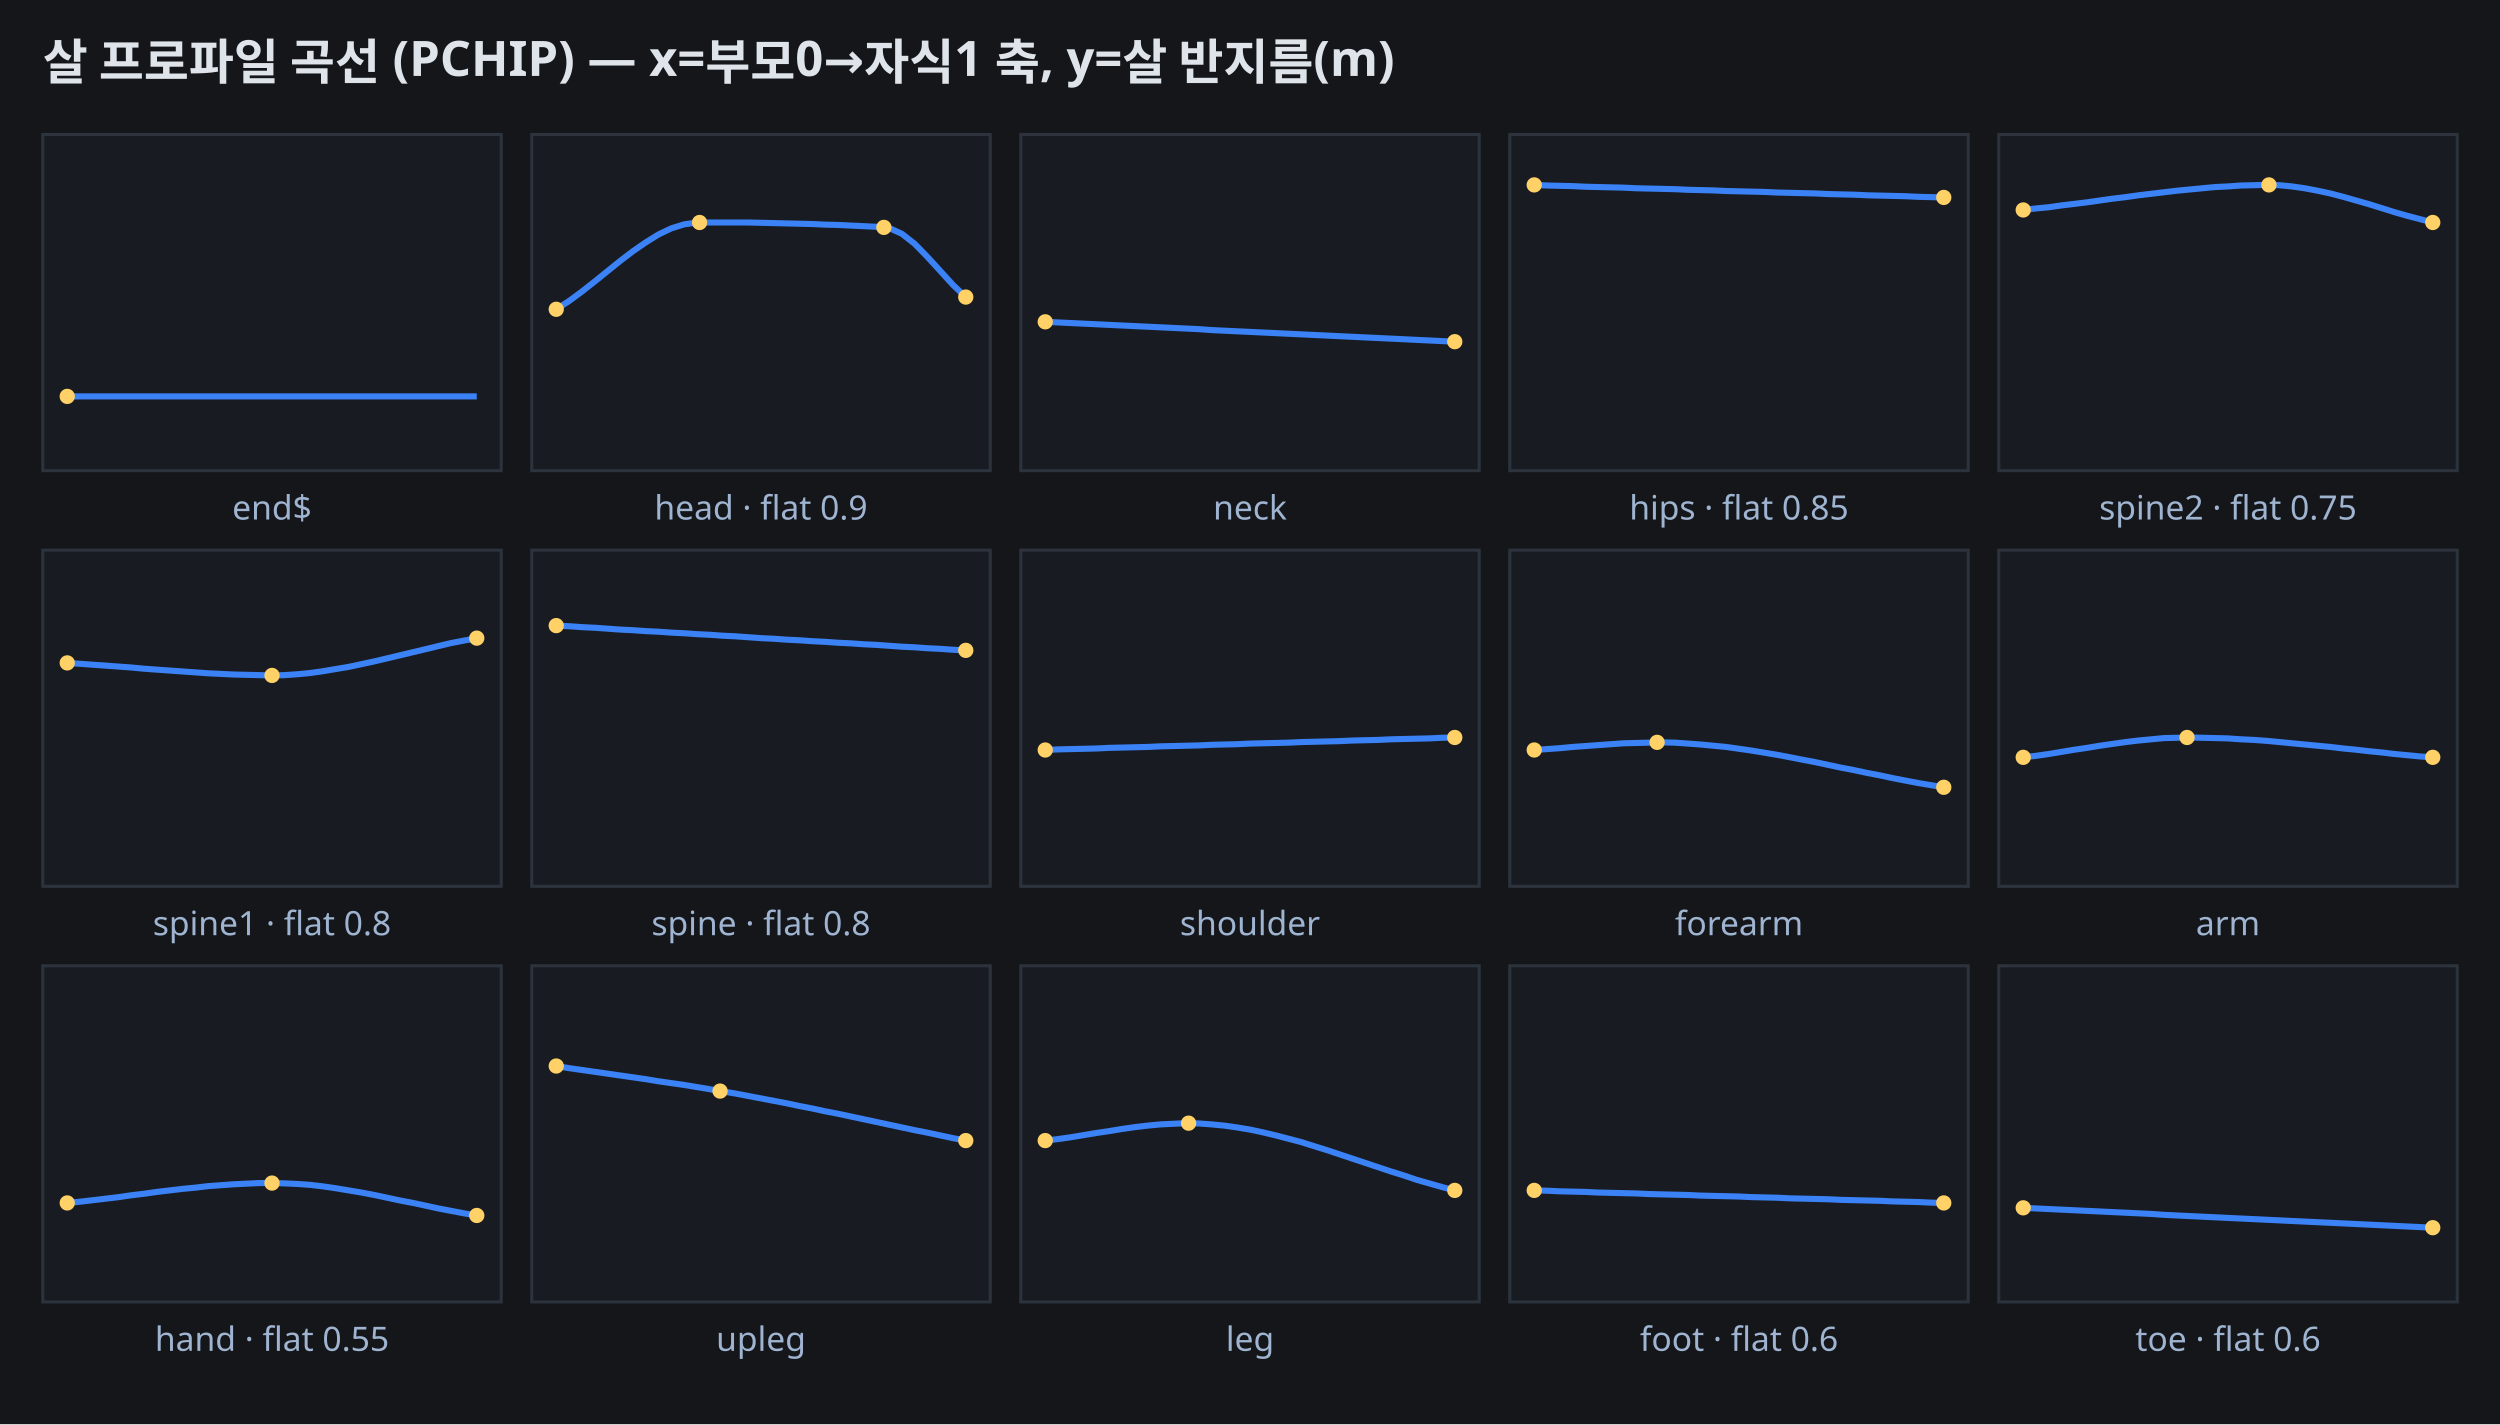
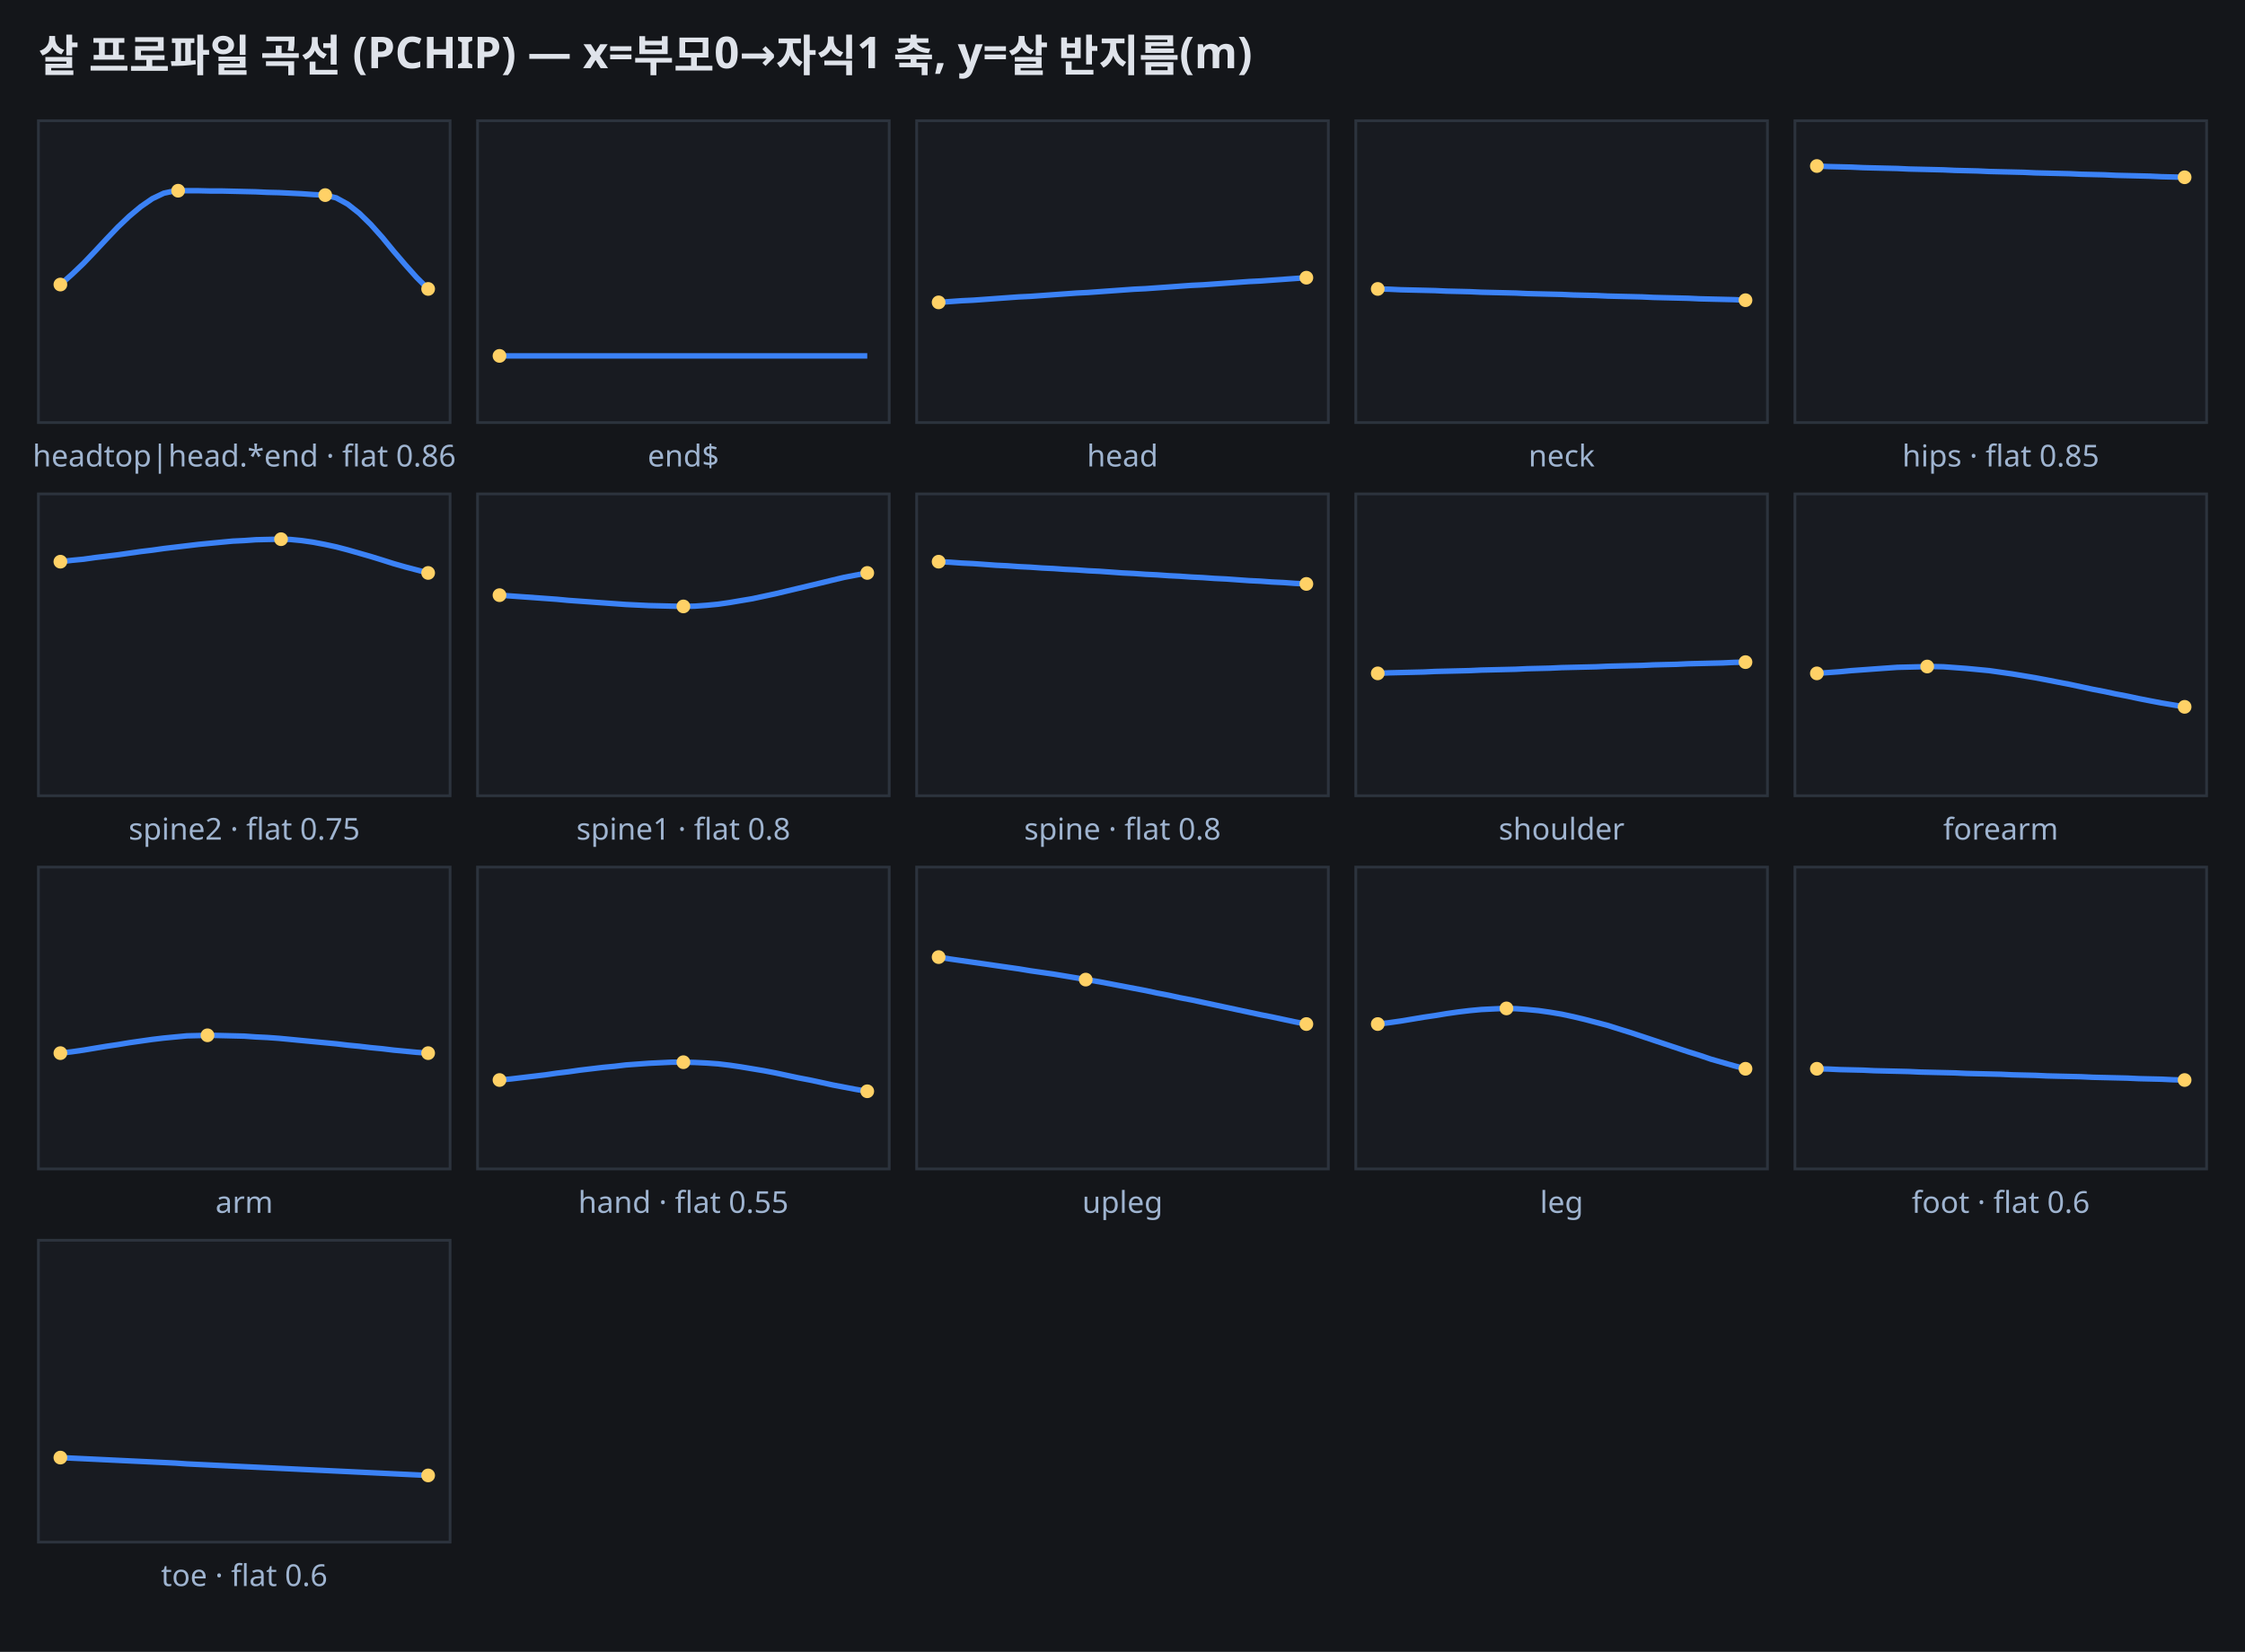
- <svg xmlns="http://www.w3.org/2000/svg" width="818" height="466" viewBox="0 0 818 466" font-family="system-ui,sans-serif">
-   <rect width="818" height="466" fill="#14161a" />
+ <svg xmlns="http://www.w3.org/2000/svg" width="818" height="602" viewBox="0 0 818 602" font-family="system-ui,sans-serif">
+   <rect width="818" height="602" fill="#14161a" />
  <text x="14" y="26" fill="#dfe3ea" font-size="16" font-weight="700">살 프로파일 곡선 (PCHIP) — x=부모0→자식1 축, y=살 반지름(m)</text>
  <rect x="14" y="44" width="150" height="110" fill="#181b21" stroke="#2c333d" />
-   <path d="M22.0,129.7L26.2,129.7L30.4,129.7L34.6,129.7L38.8,129.7L42.9,129.7L47.1,129.7L51.3,129.7L55.5,129.7L59.7,129.7L63.9,129.7L68.1,129.7L72.3,129.7L76.4,129.7L80.6,129.7L84.8,129.7L89.0,129.7L93.2,129.7L97.4,129.7L101.6,129.7L105.8,129.7L109.9,129.7L114.1,129.7L118.3,129.7L122.5,129.7L126.7,129.7L130.9,129.7L135.1,129.7L139.3,129.7L143.4,129.7L147.6,129.7L151.8,129.7L156.0,129.7" fill="none" stroke="#3b82f6" stroke-width="2" />
-   <circle cx="22.0" cy="129.7" r="2.5" fill="#ffd166" />
-   <text x="89" y="170" fill="#9fb4d0" font-size="11" text-anchor="middle">end$</text>
+   <path d="M22.0,103.7L26.2,100.0L30.4,96.0L34.6,91.6L38.8,87.1L42.9,82.8L47.1,78.8L51.3,75.3L55.5,72.4L59.7,70.4L63.9,69.5L68.1,69.5L72.3,69.5L76.4,69.6L80.6,69.6L84.8,69.7L89.0,69.8L93.2,69.9L97.4,70.1L101.6,70.2L105.8,70.4L109.9,70.6L114.1,70.9L118.3,71.1L122.5,72.1L126.7,74.4L130.9,77.7L135.1,81.8L139.3,86.5L143.4,91.5L147.6,96.4L151.8,101.1L156.0,105.3" fill="none" stroke="#3b82f6" stroke-width="2" />
+   <circle cx="22.0" cy="103.7" r="2.5" fill="#ffd166" />
+   <circle cx="64.9" cy="69.5" r="2.5" fill="#ffd166" />
+   <circle cx="118.5" cy="71.1" r="2.5" fill="#ffd166" />
+   <circle cx="156.0" cy="105.3" r="2.5" fill="#ffd166" />
+   <text x="89" y="170" fill="#9fb4d0" font-size="11" text-anchor="middle">headtop|head.*end · flat 0.86</text>
  <rect x="174" y="44" width="150" height="110" fill="#181b21" stroke="#2c333d" />
-   <path d="M182.0,101.2L186.2,98.5L190.4,95.4L194.6,92.1L198.8,88.7L202.9,85.4L207.1,82.2L211.3,79.3L215.5,76.7L219.7,74.7L223.9,73.4L228.1,72.8L232.3,72.8L236.4,72.8L240.6,72.8L244.8,72.8L249.0,72.9L253.2,73.0L257.4,73.1L261.6,73.2L265.8,73.3L269.9,73.5L274.1,73.6L278.3,73.8L282.5,74.0L286.7,74.2L290.9,74.6L295.1,76.5L299.3,79.8L303.4,84.0L307.6,88.6L311.8,93.2L316.0,97.2" fill="none" stroke="#3b82f6" stroke-width="2" />
-   <circle cx="182.0" cy="101.2" r="2.5" fill="#ffd166" />
-   <circle cx="228.9" cy="72.8" r="2.5" fill="#ffd166" />
-   <circle cx="289.2" cy="74.4" r="2.5" fill="#ffd166" />
-   <circle cx="316.0" cy="97.2" r="2.5" fill="#ffd166" />
-   <text x="249" y="170" fill="#9fb4d0" font-size="11" text-anchor="middle">head · flat 0.9</text>
+   <path d="M182.0,129.7L186.2,129.7L190.4,129.7L194.6,129.7L198.8,129.7L202.9,129.7L207.1,129.7L211.3,129.7L215.5,129.7L219.7,129.7L223.9,129.7L228.1,129.7L232.3,129.7L236.4,129.7L240.6,129.7L244.8,129.7L249.0,129.7L253.2,129.7L257.4,129.7L261.6,129.7L265.8,129.7L269.9,129.7L274.1,129.7L278.3,129.7L282.5,129.7L286.7,129.7L290.9,129.7L295.1,129.7L299.3,129.7L303.4,129.7L307.6,129.7L311.8,129.7L316.0,129.7" fill="none" stroke="#3b82f6" stroke-width="2" />
+   <circle cx="182.0" cy="129.7" r="2.5" fill="#ffd166" />
+   <text x="249" y="170" fill="#9fb4d0" font-size="11" text-anchor="middle">end$</text>
  <rect x="334" y="44" width="150" height="110" fill="#181b21" stroke="#2c333d" />
-   <path d="M342.0,105.3L346.2,105.5L350.4,105.7L354.6,105.9L358.8,106.1L362.9,106.3L367.1,106.5L371.3,106.7L375.5,106.9L379.7,107.1L383.9,107.3L388.1,107.5L392.3,107.7L396.4,108.0L400.6,108.2L404.8,108.4L409.0,108.6L413.2,108.8L417.4,109.0L421.6,109.2L425.8,109.4L429.9,109.6L434.1,109.8L438.3,110.0L442.5,110.2L446.7,110.4L450.9,110.6L455.1,110.8L459.3,111.0L463.4,111.2L467.6,111.4L471.8,111.6L476.0,111.8" fill="none" stroke="#3b82f6" stroke-width="2" />
-   <circle cx="342.0" cy="105.3" r="2.5" fill="#ffd166" />
-   <circle cx="476.0" cy="111.8" r="2.5" fill="#ffd166" />
-   <text x="409" y="170" fill="#9fb4d0" font-size="11" text-anchor="middle">neck</text>
+   <path d="M342.0,110.2L346.2,109.9L350.4,109.6L354.6,109.4L358.8,109.1L362.9,108.8L367.1,108.5L371.3,108.2L375.5,108.0L379.7,107.7L383.9,107.4L388.1,107.1L392.3,106.8L396.4,106.6L400.6,106.3L404.8,106.0L409.0,105.7L413.2,105.4L417.4,105.2L421.6,104.9L425.8,104.6L429.9,104.3L434.1,104.0L438.3,103.8L442.5,103.5L446.7,103.2L450.9,102.9L455.1,102.6L459.3,102.4L463.4,102.1L467.6,101.8L471.8,101.5L476.0,101.2" fill="none" stroke="#3b82f6" stroke-width="2" />
+   <circle cx="342.0" cy="110.2" r="2.5" fill="#ffd166" />
+   <circle cx="476.0" cy="101.2" r="2.5" fill="#ffd166" />
+   <text x="409" y="170" fill="#9fb4d0" font-size="11" text-anchor="middle">head</text>
  <rect x="494" y="44" width="150" height="110" fill="#181b21" stroke="#2c333d" />
-   <path d="M502.0,60.5L506.2,60.7L510.4,60.8L514.6,60.9L518.8,61.1L522.9,61.2L527.1,61.3L531.3,61.4L535.5,61.6L539.7,61.7L543.9,61.8L548.1,61.9L552.3,62.1L556.4,62.2L560.6,62.3L564.8,62.5L569.0,62.6L573.2,62.7L577.4,62.8L581.6,63.0L585.8,63.1L589.9,63.2L594.1,63.3L598.3,63.5L602.5,63.6L606.7,63.7L610.9,63.9L615.1,64.0L619.3,64.1L623.4,64.2L627.6,64.4L631.8,64.5L636.0,64.6" fill="none" stroke="#3b82f6" stroke-width="2" />
-   <circle cx="502.0" cy="60.5" r="2.5" fill="#ffd166" />
-   <circle cx="636.0" cy="64.6" r="2.5" fill="#ffd166" />
-   <text x="569" y="170" fill="#9fb4d0" font-size="11" text-anchor="middle">hips · flat 0.85</text>
+   <path d="M502.0,105.3L506.2,105.4L510.4,105.6L514.6,105.7L518.8,105.8L522.9,105.9L527.1,106.1L531.3,106.2L535.5,106.3L539.7,106.5L543.9,106.6L548.1,106.7L552.3,106.8L556.4,107.0L560.6,107.1L564.8,107.2L569.0,107.3L573.2,107.5L577.4,107.6L581.6,107.7L585.8,107.9L589.9,108.0L594.1,108.1L598.3,108.2L602.5,108.4L606.7,108.5L610.9,108.6L615.1,108.7L619.3,108.9L623.4,109.0L627.6,109.1L631.8,109.2L636.0,109.4" fill="none" stroke="#3b82f6" stroke-width="2" />
+   <circle cx="502.0" cy="105.3" r="2.5" fill="#ffd166" />
+   <circle cx="636.0" cy="109.4" r="2.5" fill="#ffd166" />
+   <text x="569" y="170" fill="#9fb4d0" font-size="11" text-anchor="middle">neck</text>
  <rect x="654" y="44" width="150" height="110" fill="#181b21" stroke="#2c333d" />
-   <path d="M662.0,68.7L666.2,68.2L670.4,67.8L674.6,67.2L678.8,66.7L682.9,66.2L687.1,65.6L691.3,65.0L695.5,64.5L699.7,63.9L703.9,63.4L708.1,62.9L712.3,62.4L716.4,62.0L720.6,61.6L724.8,61.2L729.0,61.0L733.2,60.7L737.4,60.6L741.6,60.5L745.8,60.6L749.9,61.0L754.1,61.6L758.3,62.4L762.5,63.3L766.7,64.4L770.9,65.6L775.1,66.8L779.3,68.1L783.4,69.4L787.6,70.6L791.8,71.7L796.0,72.8" fill="none" stroke="#3b82f6" stroke-width="2" />
-   <circle cx="662.0" cy="68.7" r="2.5" fill="#ffd166" />
-   <circle cx="742.4" cy="60.5" r="2.5" fill="#ffd166" />
-   <circle cx="796.0" cy="72.8" r="2.5" fill="#ffd166" />
-   <text x="729" y="170" fill="#9fb4d0" font-size="11" text-anchor="middle">spine2 · flat 0.75</text>
+   <path d="M662.0,60.5L666.2,60.7L670.4,60.8L674.6,60.9L678.8,61.1L682.9,61.2L687.1,61.3L691.3,61.4L695.5,61.6L699.7,61.7L703.9,61.8L708.1,61.9L712.3,62.1L716.4,62.2L720.6,62.3L724.8,62.5L729.0,62.6L733.2,62.7L737.4,62.8L741.6,63.0L745.8,63.1L749.9,63.2L754.1,63.3L758.3,63.5L762.5,63.6L766.7,63.7L770.9,63.9L775.1,64.0L779.3,64.1L783.4,64.2L787.6,64.4L791.8,64.5L796.0,64.6" fill="none" stroke="#3b82f6" stroke-width="2" />
+   <circle cx="662.0" cy="60.5" r="2.5" fill="#ffd166" />
+   <circle cx="796.0" cy="64.6" r="2.5" fill="#ffd166" />
+   <text x="729" y="170" fill="#9fb4d0" font-size="11" text-anchor="middle">hips · flat 0.85</text>
  <rect x="14" y="180" width="150" height="110" fill="#181b21" stroke="#2c333d" />
-   <path d="M22.0,216.9L26.2,217.2L30.4,217.5L34.6,217.8L38.8,218.1L42.9,218.4L47.1,218.8L51.3,219.1L55.5,219.4L59.7,219.7L63.9,220.0L68.1,220.3L72.3,220.5L76.4,220.7L80.6,220.8L84.8,220.9L89.0,221.0L93.2,220.9L97.4,220.6L101.6,220.2L105.8,219.6L109.9,218.9L114.1,218.2L118.3,217.3L122.5,216.4L126.7,215.4L130.9,214.4L135.1,213.4L139.3,212.4L143.4,211.4L147.6,210.4L151.8,209.6L156.0,208.8" fill="none" stroke="#3b82f6" stroke-width="2" />
-   <circle cx="22.0" cy="216.9" r="2.5" fill="#ffd166" />
-   <circle cx="89.0" cy="221.0" r="2.5" fill="#ffd166" />
+   <path d="M22.0,204.7L26.2,204.2L30.4,203.8L34.6,203.2L38.8,202.7L42.9,202.2L47.1,201.6L51.3,201.0L55.5,200.5L59.7,199.9L63.9,199.4L68.1,198.9L72.3,198.4L76.4,198.0L80.6,197.6L84.8,197.2L89.0,197.0L93.2,196.7L97.4,196.6L101.6,196.5L105.8,196.6L109.9,197.0L114.1,197.6L118.3,198.4L122.5,199.3L126.7,200.4L130.9,201.6L135.1,202.8L139.3,204.1L143.4,205.4L147.6,206.6L151.8,207.7L156.0,208.8" fill="none" stroke="#3b82f6" stroke-width="2" />
+   <circle cx="22.0" cy="204.7" r="2.5" fill="#ffd166" />
+   <circle cx="102.4" cy="196.5" r="2.5" fill="#ffd166" />
  <circle cx="156.0" cy="208.8" r="2.5" fill="#ffd166" />
-   <text x="89" y="306" fill="#9fb4d0" font-size="11" text-anchor="middle">spine1 · flat 0.8</text>
+   <text x="89" y="306" fill="#9fb4d0" font-size="11" text-anchor="middle">spine2 · flat 0.75</text>
  <rect x="174" y="180" width="150" height="110" fill="#181b21" stroke="#2c333d" />
-   <path d="M182.0,204.7L186.2,204.9L190.4,205.2L194.6,205.4L198.8,205.7L202.9,206.0L207.1,206.2L211.3,206.5L215.5,206.7L219.7,207.0L223.9,207.2L228.1,207.5L232.3,207.7L236.4,208.0L240.6,208.2L244.8,208.5L249.0,208.8L253.2,209.0L257.4,209.3L261.6,209.5L265.8,209.8L269.9,210.0L274.1,210.3L278.3,210.5L282.5,210.8L286.7,211.0L290.9,211.3L295.1,211.6L299.3,211.8L303.4,212.1L307.6,212.3L311.8,212.6L316.0,212.8" fill="none" stroke="#3b82f6" stroke-width="2" />
-   <circle cx="182.0" cy="204.7" r="2.5" fill="#ffd166" />
-   <circle cx="316.0" cy="212.8" r="2.5" fill="#ffd166" />
-   <text x="249" y="306" fill="#9fb4d0" font-size="11" text-anchor="middle">spine · flat 0.8</text>
+   <path d="M182.0,216.9L186.2,217.2L190.4,217.5L194.6,217.8L198.8,218.1L202.9,218.4L207.1,218.8L211.3,219.1L215.5,219.4L219.7,219.7L223.9,220.0L228.1,220.3L232.3,220.5L236.4,220.7L240.6,220.8L244.8,220.9L249.0,221.0L253.2,220.9L257.4,220.6L261.6,220.2L265.8,219.6L269.9,218.9L274.1,218.2L278.3,217.3L282.5,216.4L286.7,215.4L290.9,214.4L295.1,213.4L299.3,212.4L303.4,211.4L307.6,210.4L311.8,209.6L316.0,208.8" fill="none" stroke="#3b82f6" stroke-width="2" />
+   <circle cx="182.0" cy="216.9" r="2.5" fill="#ffd166" />
+   <circle cx="249.0" cy="221.0" r="2.5" fill="#ffd166" />
+   <circle cx="316.0" cy="208.8" r="2.5" fill="#ffd166" />
+   <text x="249" y="306" fill="#9fb4d0" font-size="11" text-anchor="middle">spine1 · flat 0.8</text>
  <rect x="334" y="180" width="150" height="110" fill="#181b21" stroke="#2c333d" />
-   <path d="M342.0,245.4L346.2,245.2L350.4,245.1L354.6,245.0L358.8,244.9L362.9,244.7L367.1,244.6L371.3,244.5L375.5,244.4L379.7,244.2L383.9,244.1L388.1,244.0L392.3,243.9L396.4,243.7L400.6,243.6L404.8,243.5L409.0,243.3L413.2,243.2L417.4,243.1L421.6,243.0L425.8,242.8L429.9,242.7L434.1,242.6L438.3,242.5L442.5,242.3L446.7,242.2L450.9,242.1L455.1,241.9L459.3,241.8L463.4,241.7L467.6,241.6L471.8,241.4L476.0,241.3" fill="none" stroke="#3b82f6" stroke-width="2" />
-   <circle cx="342.0" cy="245.4" r="2.5" fill="#ffd166" />
-   <circle cx="476.0" cy="241.3" r="2.5" fill="#ffd166" />
-   <text x="409" y="306" fill="#9fb4d0" font-size="11" text-anchor="middle">shoulder</text>
+   <path d="M342.0,204.7L346.2,204.9L350.4,205.2L354.6,205.4L358.8,205.7L362.9,206.0L367.1,206.2L371.3,206.5L375.5,206.7L379.7,207.0L383.9,207.2L388.1,207.5L392.3,207.7L396.4,208.0L400.6,208.2L404.8,208.5L409.0,208.8L413.2,209.0L417.4,209.3L421.6,209.5L425.8,209.8L429.9,210.0L434.1,210.3L438.3,210.5L442.5,210.8L446.7,211.0L450.9,211.3L455.1,211.6L459.3,211.8L463.4,212.1L467.6,212.3L471.8,212.6L476.0,212.8" fill="none" stroke="#3b82f6" stroke-width="2" />
+   <circle cx="342.0" cy="204.7" r="2.5" fill="#ffd166" />
+   <circle cx="476.0" cy="212.8" r="2.5" fill="#ffd166" />
+   <text x="409" y="306" fill="#9fb4d0" font-size="11" text-anchor="middle">spine · flat 0.8</text>
  <rect x="494" y="180" width="150" height="110" fill="#181b21" stroke="#2c333d" />
-   <path d="M502.0,245.4L506.2,245.1L510.4,244.8L514.6,244.4L518.8,244.1L522.9,243.8L527.1,243.5L531.3,243.2L535.5,243.1L539.7,243.0L543.9,242.9L548.1,243.0L552.3,243.3L556.4,243.6L560.6,244.0L564.8,244.4L569.0,245.0L573.2,245.6L577.4,246.3L581.6,247.0L585.8,247.8L589.9,248.6L594.1,249.4L598.3,250.3L602.5,251.2L606.7,252.0L610.9,252.9L615.1,253.7L619.3,254.6L623.4,255.4L627.6,256.2L631.8,256.9L636.0,257.6" fill="none" stroke="#3b82f6" stroke-width="2" />
+   <path d="M502.0,245.4L506.2,245.2L510.4,245.1L514.6,245.0L518.8,244.9L522.9,244.7L527.1,244.6L531.3,244.5L535.5,244.4L539.7,244.2L543.9,244.1L548.1,244.0L552.3,243.9L556.4,243.7L560.6,243.6L564.8,243.5L569.0,243.3L573.2,243.2L577.4,243.1L581.6,243.0L585.8,242.8L589.9,242.7L594.1,242.6L598.3,242.5L602.5,242.3L606.7,242.2L610.9,242.1L615.1,241.9L619.3,241.8L623.4,241.7L627.6,241.6L631.8,241.4L636.0,241.3" fill="none" stroke="#3b82f6" stroke-width="2" />
  <circle cx="502.0" cy="245.4" r="2.5" fill="#ffd166" />
-   <circle cx="542.2" cy="242.9" r="2.5" fill="#ffd166" />
-   <circle cx="636.0" cy="257.6" r="2.5" fill="#ffd166" />
-   <text x="569" y="306" fill="#9fb4d0" font-size="11" text-anchor="middle">forearm</text>
+   <circle cx="636.0" cy="241.3" r="2.5" fill="#ffd166" />
+   <text x="569" y="306" fill="#9fb4d0" font-size="11" text-anchor="middle">shoulder</text>
  <rect x="654" y="180" width="150" height="110" fill="#181b21" stroke="#2c333d" />
-   <path d="M662.0,247.8L666.2,247.3L670.4,246.7L674.6,246.0L678.8,245.3L682.9,244.7L687.1,244.0L691.3,243.4L695.5,242.8L699.7,242.3L703.9,241.9L708.1,241.5L712.3,241.4L716.4,241.3L720.6,241.4L724.8,241.5L729.0,241.6L733.2,241.9L737.4,242.1L741.6,242.4L745.8,242.8L749.9,243.2L754.1,243.6L758.3,244.0L762.5,244.4L766.7,244.9L770.9,245.3L775.1,245.8L779.3,246.2L783.4,246.7L787.6,247.1L791.8,247.5L796.0,247.8" fill="none" stroke="#3b82f6" stroke-width="2" />
-   <circle cx="662.0" cy="247.8" r="2.5" fill="#ffd166" />
-   <circle cx="715.6" cy="241.3" r="2.5" fill="#ffd166" />
-   <circle cx="796.0" cy="247.8" r="2.5" fill="#ffd166" />
-   <text x="729" y="306" fill="#9fb4d0" font-size="11" text-anchor="middle">arm</text>
+   <path d="M662.0,245.4L666.2,245.1L670.4,244.8L674.6,244.4L678.8,244.1L682.9,243.8L687.1,243.5L691.3,243.2L695.5,243.1L699.7,243.0L703.9,242.9L708.1,243.0L712.3,243.3L716.4,243.6L720.6,244.0L724.8,244.4L729.0,245.0L733.2,245.6L737.4,246.3L741.6,247.0L745.8,247.8L749.9,248.6L754.1,249.4L758.3,250.3L762.5,251.2L766.7,252.0L770.9,252.9L775.1,253.7L779.3,254.6L783.4,255.4L787.6,256.2L791.8,256.9L796.0,257.6" fill="none" stroke="#3b82f6" stroke-width="2" />
+   <circle cx="662.0" cy="245.4" r="2.5" fill="#ffd166" />
+   <circle cx="702.2" cy="242.9" r="2.5" fill="#ffd166" />
+   <circle cx="796.0" cy="257.6" r="2.5" fill="#ffd166" />
+   <text x="729" y="306" fill="#9fb4d0" font-size="11" text-anchor="middle">forearm</text>
  <rect x="14" y="316" width="150" height="110" fill="#181b21" stroke="#2c333d" />
-   <path d="M22.0,393.6L26.2,393.2L30.4,392.7L34.6,392.2L38.8,391.7L42.9,391.1L47.1,390.6L51.3,390.0L55.5,389.5L59.7,389.0L63.9,388.6L68.1,388.1L72.3,387.8L76.4,387.5L80.6,387.3L84.8,387.1L89.0,387.1L93.2,387.2L97.4,387.4L101.6,387.7L105.8,388.2L109.9,388.8L114.1,389.5L118.3,390.2L122.5,391.0L126.7,391.9L130.9,392.8L135.1,393.6L139.3,394.5L143.4,395.4L147.6,396.2L151.8,397.0L156.0,397.7" fill="none" stroke="#3b82f6" stroke-width="2" />
-   <circle cx="22.0" cy="393.6" r="2.5" fill="#ffd166" />
-   <circle cx="89.0" cy="387.1" r="2.5" fill="#ffd166" />
-   <circle cx="156.0" cy="397.7" r="2.5" fill="#ffd166" />
-   <text x="89" y="442" fill="#9fb4d0" font-size="11" text-anchor="middle">hand · flat 0.55</text>
+   <path d="M22.0,383.8L26.2,383.3L30.4,382.7L34.6,382.0L38.8,381.3L42.9,380.7L47.1,380.0L51.3,379.4L55.5,378.8L59.7,378.3L63.9,377.9L68.1,377.5L72.3,377.4L76.4,377.3L80.6,377.4L84.8,377.5L89.0,377.6L93.2,377.9L97.4,378.1L101.6,378.4L105.8,378.8L109.9,379.2L114.1,379.6L118.3,380.0L122.5,380.4L126.7,380.9L130.9,381.3L135.1,381.8L139.3,382.2L143.4,382.7L147.6,383.1L151.8,383.5L156.0,383.8" fill="none" stroke="#3b82f6" stroke-width="2" />
+   <circle cx="22.0" cy="383.8" r="2.5" fill="#ffd166" />
+   <circle cx="75.6" cy="377.3" r="2.5" fill="#ffd166" />
+   <circle cx="156.0" cy="383.8" r="2.5" fill="#ffd166" />
+   <text x="89" y="442" fill="#9fb4d0" font-size="11" text-anchor="middle">arm</text>
  <rect x="174" y="316" width="150" height="110" fill="#181b21" stroke="#2c333d" />
-   <path d="M182.0,348.8L186.2,349.5L190.4,350.1L194.6,350.7L198.8,351.3L202.9,351.9L207.1,352.5L211.3,353.1L215.5,353.8L219.7,354.4L223.9,355.0L228.1,355.7L232.3,356.4L236.4,357.1L240.6,357.8L244.8,358.6L249.0,359.4L253.2,360.2L257.4,361.0L261.6,361.9L265.8,362.7L269.9,363.6L274.1,364.4L278.3,365.3L282.5,366.2L286.7,367.1L290.9,368.0L295.1,368.9L299.3,369.8L303.4,370.6L307.6,371.5L311.8,372.4L316.0,373.2" fill="none" stroke="#3b82f6" stroke-width="2" />
-   <circle cx="182.0" cy="348.8" r="2.5" fill="#ffd166" />
-   <circle cx="235.6" cy="357.0" r="2.5" fill="#ffd166" />
-   <circle cx="316.0" cy="373.2" r="2.5" fill="#ffd166" />
-   <text x="249" y="442" fill="#9fb4d0" font-size="11" text-anchor="middle">upleg</text>
+   <path d="M182.0,393.6L186.2,393.2L190.4,392.7L194.6,392.2L198.8,391.7L202.9,391.1L207.1,390.6L211.3,390.0L215.5,389.5L219.7,389.0L223.9,388.6L228.1,388.1L232.3,387.8L236.4,387.5L240.6,387.3L244.8,387.1L249.0,387.1L253.2,387.2L257.4,387.4L261.6,387.7L265.8,388.2L269.9,388.8L274.1,389.5L278.3,390.2L282.5,391.0L286.7,391.9L290.9,392.8L295.1,393.6L299.3,394.5L303.4,395.4L307.6,396.2L311.8,397.0L316.0,397.7" fill="none" stroke="#3b82f6" stroke-width="2" />
+   <circle cx="182.0" cy="393.6" r="2.5" fill="#ffd166" />
+   <circle cx="249.0" cy="387.1" r="2.5" fill="#ffd166" />
+   <circle cx="316.0" cy="397.7" r="2.5" fill="#ffd166" />
+   <text x="249" y="442" fill="#9fb4d0" font-size="11" text-anchor="middle">hand · flat 0.55</text>
  <rect x="334" y="316" width="150" height="110" fill="#181b21" stroke="#2c333d" />
-   <path d="M342.0,373.2L346.2,372.7L350.4,372.1L354.6,371.4L358.8,370.7L362.9,370.1L367.1,369.4L371.3,368.8L375.5,368.3L379.7,367.9L383.9,367.7L388.1,367.5L392.3,367.6L396.4,367.9L400.6,368.3L404.8,368.9L409.0,369.6L413.2,370.5L417.4,371.5L421.6,372.6L425.8,373.7L429.9,375.0L434.1,376.3L438.3,377.7L442.5,379.1L446.7,380.5L450.9,381.9L455.1,383.3L459.3,384.6L463.4,386.0L467.6,387.2L471.8,388.4L476.0,389.5" fill="none" stroke="#3b82f6" stroke-width="2" />
-   <circle cx="342.0" cy="373.2" r="2.5" fill="#ffd166" />
-   <circle cx="388.9" cy="367.5" r="2.5" fill="#ffd166" />
-   <circle cx="476.0" cy="389.5" r="2.5" fill="#ffd166" />
-   <text x="409" y="442" fill="#9fb4d0" font-size="11" text-anchor="middle">leg</text>
+   <path d="M342.0,348.8L346.2,349.5L350.4,350.1L354.6,350.7L358.8,351.3L362.9,351.9L367.1,352.5L371.3,353.1L375.5,353.8L379.7,354.4L383.9,355.0L388.1,355.7L392.3,356.4L396.4,357.1L400.6,357.8L404.8,358.6L409.0,359.4L413.2,360.2L417.4,361.0L421.6,361.9L425.8,362.7L429.9,363.6L434.1,364.4L438.3,365.3L442.5,366.2L446.7,367.1L450.9,368.0L455.1,368.9L459.3,369.8L463.4,370.6L467.6,371.5L471.8,372.4L476.0,373.2" fill="none" stroke="#3b82f6" stroke-width="2" />
+   <circle cx="342.0" cy="348.8" r="2.5" fill="#ffd166" />
+   <circle cx="395.6" cy="357.0" r="2.5" fill="#ffd166" />
+   <circle cx="476.0" cy="373.2" r="2.5" fill="#ffd166" />
+   <text x="409" y="442" fill="#9fb4d0" font-size="11" text-anchor="middle">upleg</text>
  <rect x="494" y="316" width="150" height="110" fill="#181b21" stroke="#2c333d" />
-   <path d="M502.0,389.5L506.2,389.6L510.4,389.8L514.6,389.9L518.8,390.0L522.9,390.2L527.1,390.3L531.3,390.4L535.5,390.5L539.7,390.7L543.9,390.8L548.1,390.9L552.3,391.0L556.4,391.2L560.6,391.3L564.8,391.4L569.0,391.5L573.2,391.7L577.4,391.8L581.6,391.9L585.8,392.1L589.9,392.2L594.1,392.3L598.3,392.4L602.5,392.6L606.7,392.7L610.9,392.8L615.1,392.9L619.3,393.1L623.4,393.2L627.6,393.3L631.8,393.5L636.0,393.6" fill="none" stroke="#3b82f6" stroke-width="2" />
-   <circle cx="502.0" cy="389.5" r="2.5" fill="#ffd166" />
-   <circle cx="636.0" cy="393.6" r="2.5" fill="#ffd166" />
-   <text x="569" y="442" fill="#9fb4d0" font-size="11" text-anchor="middle">foot · flat 0.6</text>
+   <path d="M502.0,373.2L506.2,372.7L510.4,372.1L514.6,371.4L518.8,370.7L522.9,370.1L527.1,369.4L531.3,368.8L535.5,368.3L539.7,367.9L543.9,367.7L548.1,367.5L552.3,367.6L556.4,367.9L560.6,368.3L564.8,368.9L569.0,369.6L573.2,370.5L577.4,371.5L581.6,372.6L585.8,373.7L589.9,375.0L594.1,376.3L598.3,377.7L602.5,379.1L606.7,380.5L610.9,381.9L615.1,383.3L619.3,384.6L623.4,386.0L627.6,387.2L631.8,388.4L636.0,389.5" fill="none" stroke="#3b82f6" stroke-width="2" />
+   <circle cx="502.0" cy="373.2" r="2.5" fill="#ffd166" />
+   <circle cx="548.9" cy="367.5" r="2.5" fill="#ffd166" />
+   <circle cx="636.0" cy="389.5" r="2.5" fill="#ffd166" />
+   <text x="569" y="442" fill="#9fb4d0" font-size="11" text-anchor="middle">leg</text>
  <rect x="654" y="316" width="150" height="110" fill="#181b21" stroke="#2c333d" />
-   <path d="M662.0,395.2L666.2,395.4L670.4,395.6L674.6,395.8L678.8,396.0L682.9,396.2L687.1,396.4L691.3,396.6L695.5,396.8L699.7,397.0L703.9,397.2L708.1,397.5L712.3,397.7L716.4,397.9L720.6,398.1L724.8,398.3L729.0,398.5L733.2,398.7L737.4,398.9L741.6,399.1L745.8,399.3L749.9,399.5L754.1,399.7L758.3,399.9L762.5,400.1L766.7,400.3L770.9,400.5L775.1,400.7L779.3,400.9L783.4,401.1L787.6,401.3L791.8,401.5L796.0,401.7" fill="none" stroke="#3b82f6" stroke-width="2" />
-   <circle cx="662.0" cy="395.2" r="2.5" fill="#ffd166" />
-   <circle cx="796.0" cy="401.7" r="2.5" fill="#ffd166" />
-   <text x="729" y="442" fill="#9fb4d0" font-size="11" text-anchor="middle">toe · flat 0.6</text>
+   <path d="M662.0,389.5L666.2,389.6L670.4,389.8L674.6,389.9L678.8,390.0L682.9,390.2L687.1,390.3L691.3,390.4L695.5,390.5L699.7,390.7L703.9,390.8L708.1,390.9L712.3,391.0L716.4,391.2L720.6,391.3L724.8,391.4L729.0,391.5L733.2,391.7L737.4,391.8L741.6,391.9L745.8,392.1L749.9,392.2L754.1,392.3L758.3,392.4L762.5,392.6L766.7,392.7L770.9,392.8L775.1,392.9L779.3,393.1L783.4,393.2L787.6,393.3L791.8,393.5L796.0,393.6" fill="none" stroke="#3b82f6" stroke-width="2" />
+   <circle cx="662.0" cy="389.5" r="2.5" fill="#ffd166" />
+   <circle cx="796.0" cy="393.6" r="2.5" fill="#ffd166" />
+   <text x="729" y="442" fill="#9fb4d0" font-size="11" text-anchor="middle">foot · flat 0.6</text>
+   <rect x="14" y="452" width="150" height="110" fill="#181b21" stroke="#2c333d" />
+   <path d="M22.0,531.2L26.2,531.4L30.4,531.6L34.6,531.8L38.8,532.0L42.9,532.2L47.1,532.4L51.3,532.6L55.5,532.8L59.7,533.0L63.9,533.2L68.1,533.5L72.3,533.7L76.4,533.9L80.6,534.1L84.8,534.3L89.0,534.5L93.2,534.7L97.4,534.9L101.6,535.1L105.8,535.3L109.9,535.5L114.1,535.7L118.3,535.9L122.5,536.1L126.7,536.3L130.9,536.5L135.1,536.7L139.3,536.9L143.4,537.1L147.6,537.3L151.8,537.5L156.0,537.7" fill="none" stroke="#3b82f6" stroke-width="2" />
+   <circle cx="22.0" cy="531.2" r="2.5" fill="#ffd166" />
+   <circle cx="156.0" cy="537.7" r="2.5" fill="#ffd166" />
+   <text x="89" y="578" fill="#9fb4d0" font-size="11" text-anchor="middle">toe · flat 0.6</text>
</svg>
